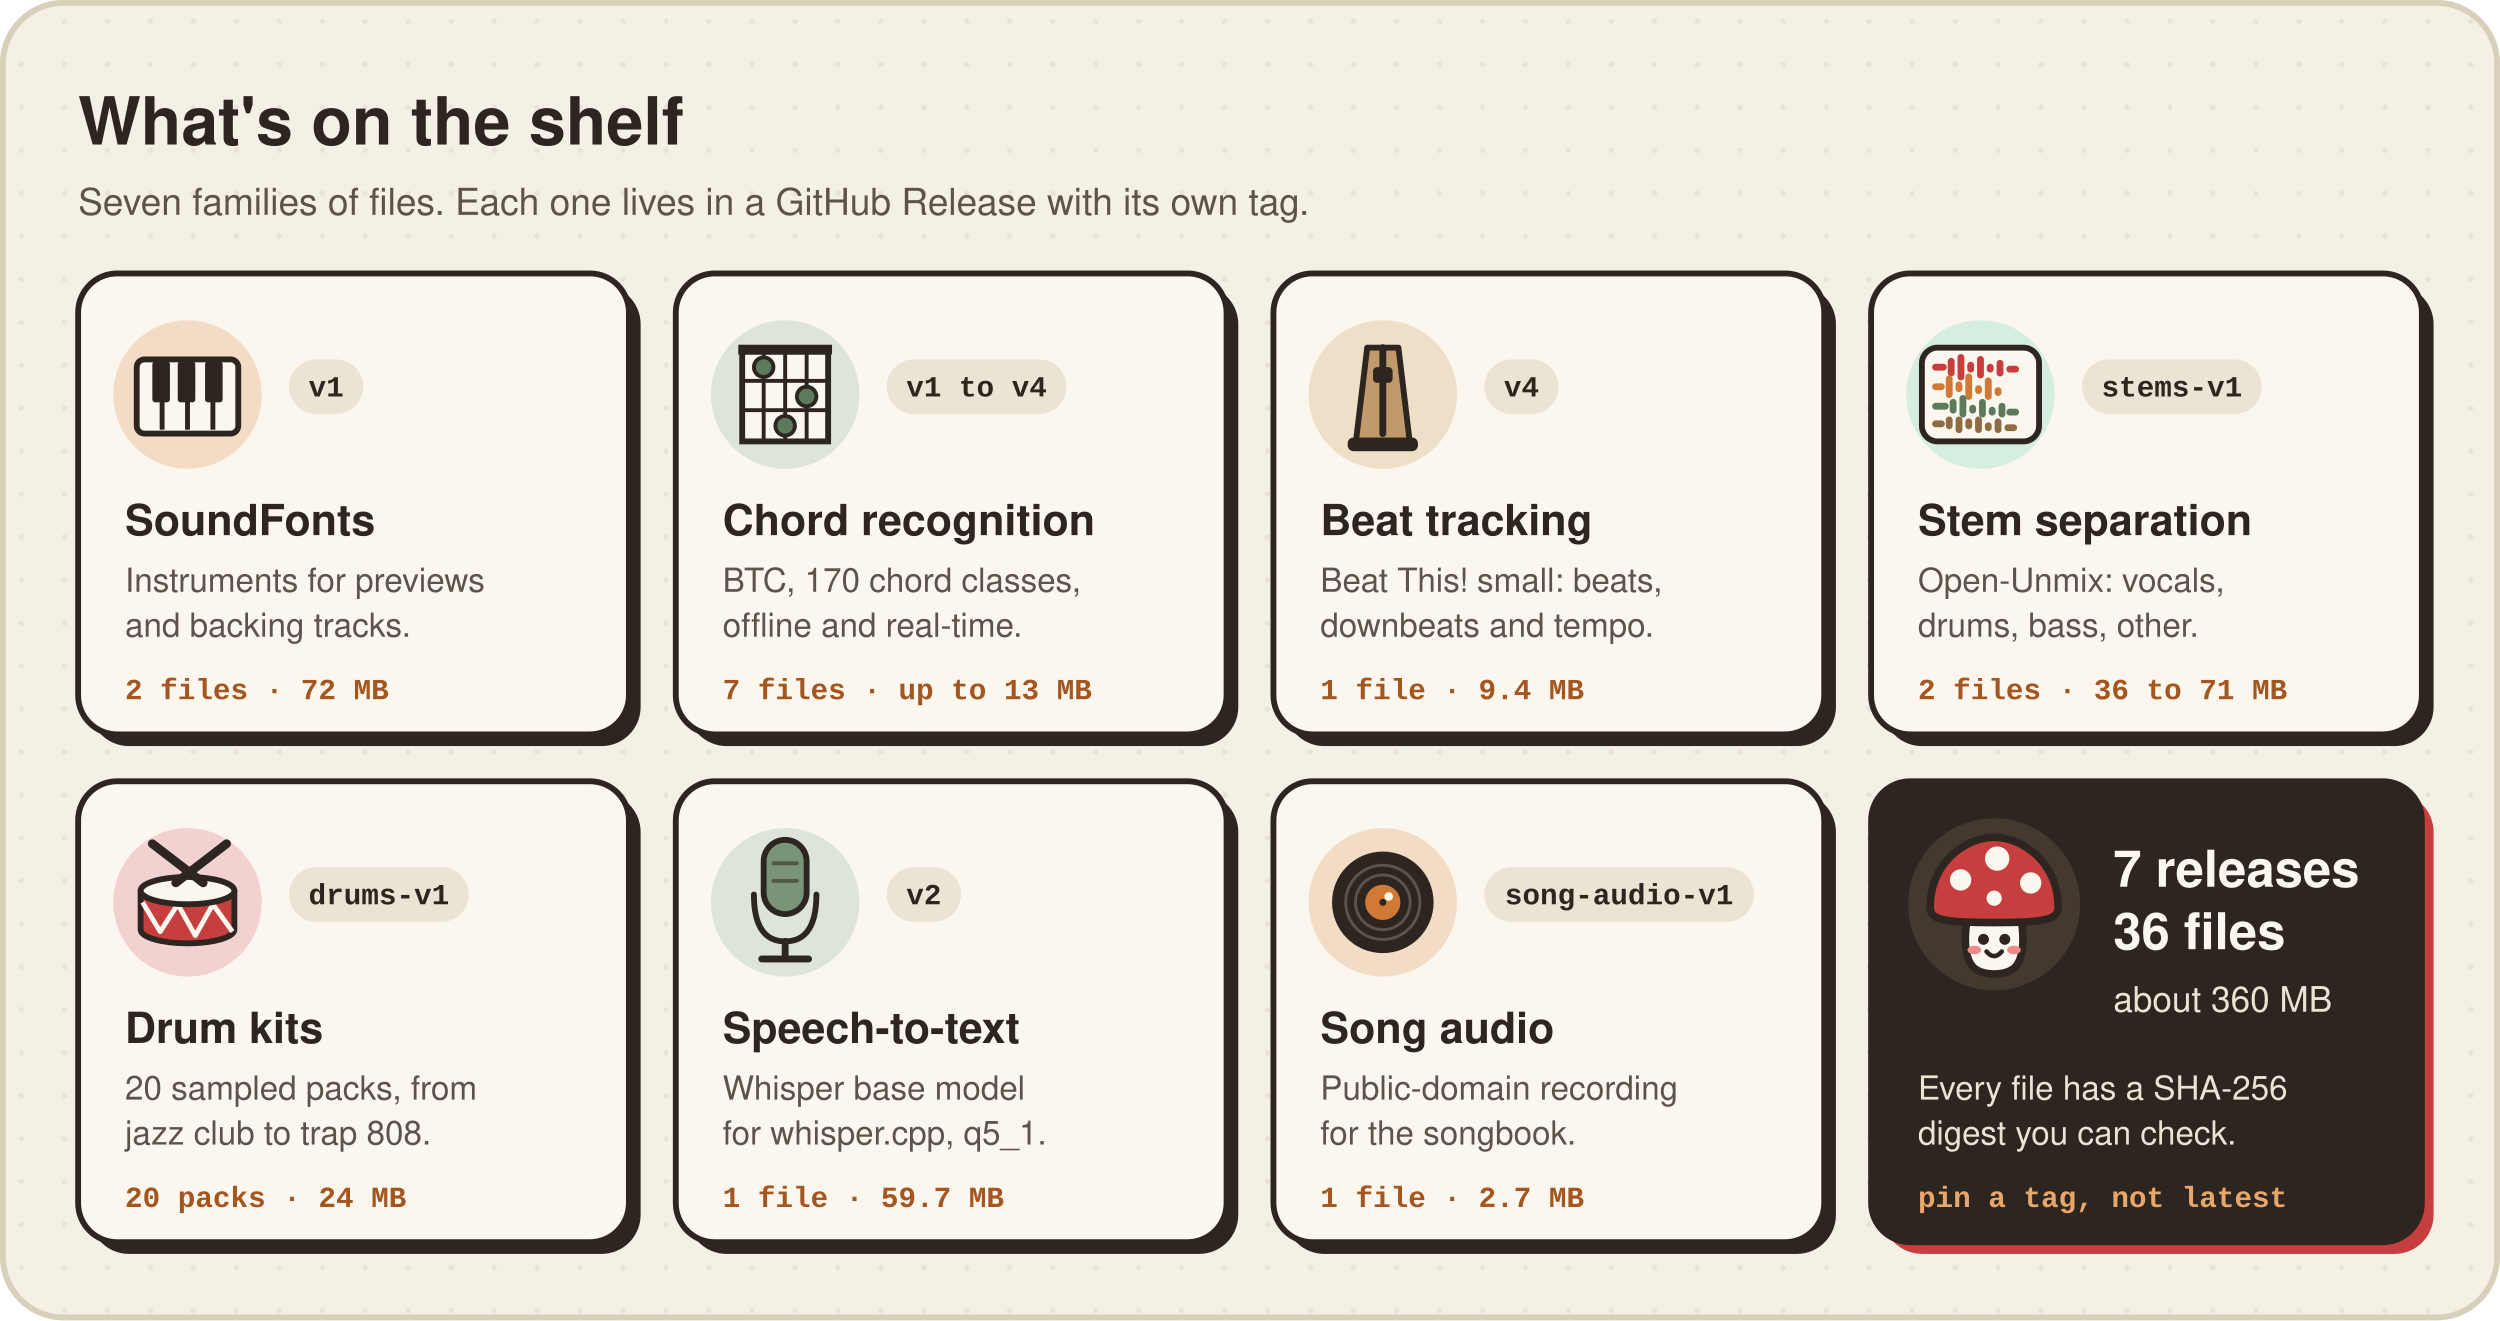
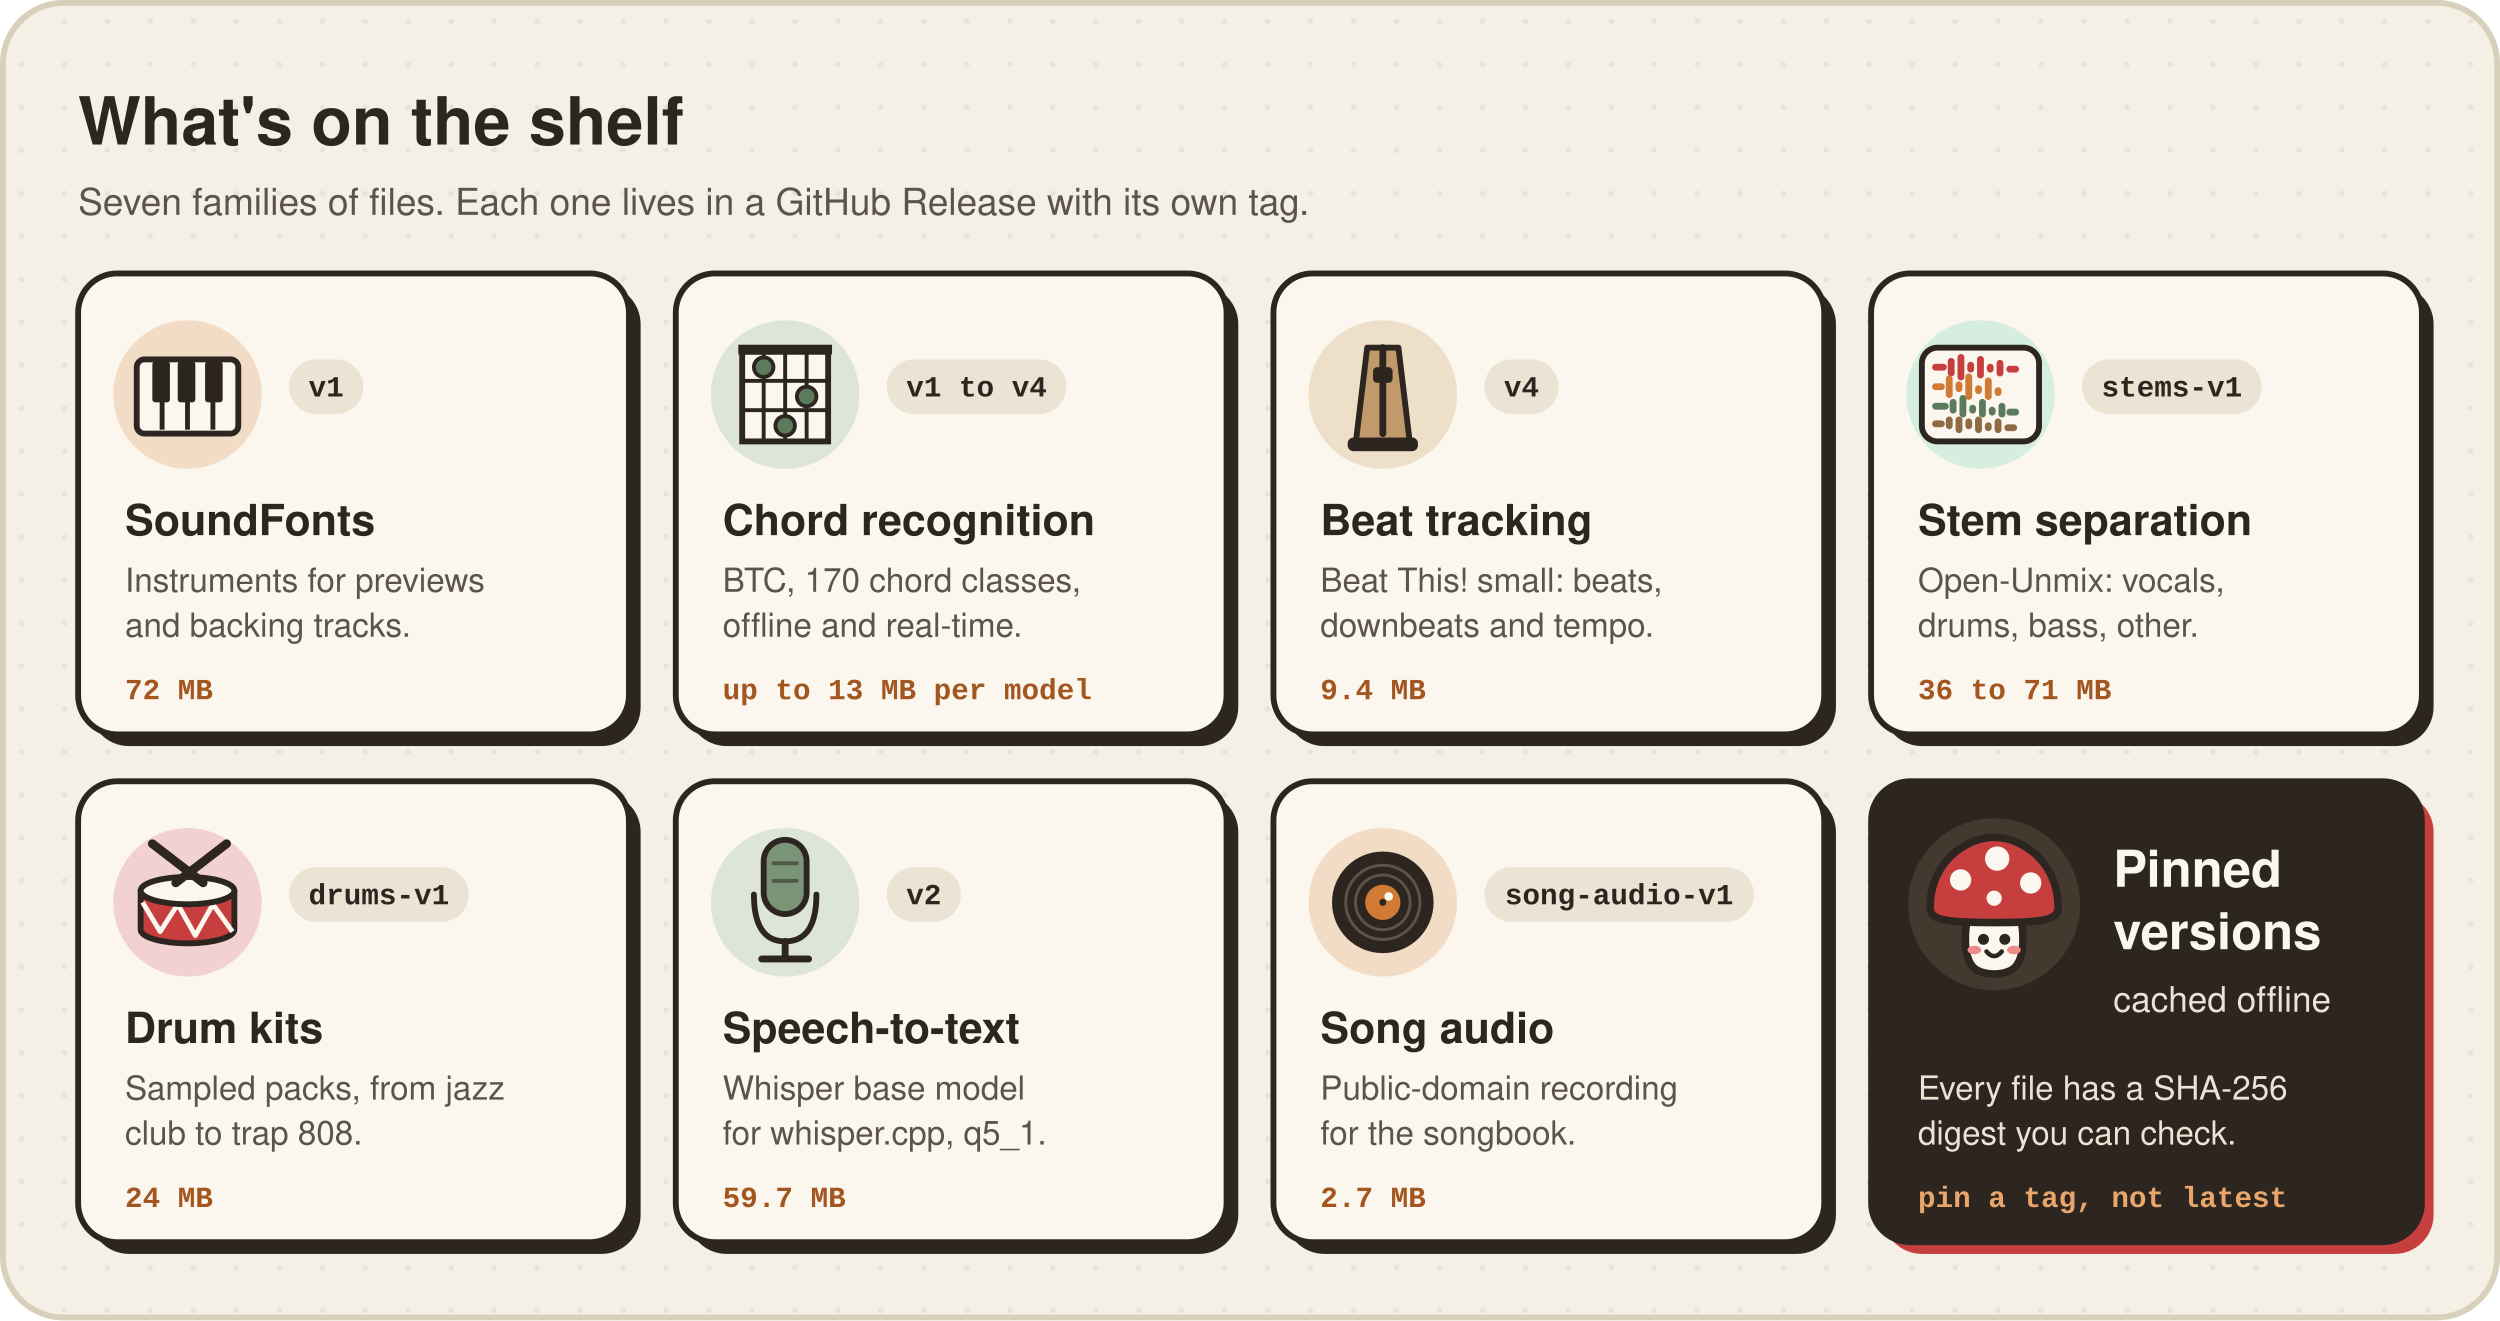
<svg xmlns="http://www.w3.org/2000/svg" viewBox="0 0 1280 676" width="1280" height="676" role="img" aria-labelledby="t d">
  <defs>
    <style>
      .sans { font-family: Manrope, -apple-system, BlinkMacSystemFont, "Segoe UI", Helvetica, Arial, sans-serif; }
      .mono { font-family: ui-monospace, SFMono-Regular, Menlo, Consolas, "Liberation Mono", monospace; }
      .swing { animation: swing 1.6s ease-in-out infinite alternate; transform-box: view-box; }
      .spin { animation: spin 6s linear infinite; transform-box: fill-box; transform-origin: center; }
      .lane { animation: lane 2.4s ease-in-out infinite; }
      .l2 { animation-delay: 0.6s; } .l3 { animation-delay: 1.2s; } .l4 { animation-delay: 1.8s; }
      .bob { animation: bob 3.6s ease-in-out infinite; }
      @keyframes swing { from { transform: rotate(-18deg); } to { transform: rotate(18deg); } }
      @keyframes spin { to { transform: rotate(360deg); } }
      @keyframes lane { 0%, 100% { opacity: 1; } 50% { opacity: 0.45; } }
      @keyframes bob { 0%, 100% { transform: translateY(0); } 50% { transform: translateY(-5px); } }
      @media (prefers-reduced-motion: reduce) { * { animation: none !important; } }
    </style>
    <pattern id="dots" width="22" height="22" patternUnits="userSpaceOnUse">
      <circle cx="11" cy="11" r="1.4" fill="#2D2620" opacity="0.07" />
    </pattern>
    <g id="card">
      <rect x="6" y="6" width="282" height="236" rx="20" fill="#2D2620" />
      <rect x="0" y="0" width="282" height="236" rx="20" fill="#FBF7EE" stroke="#2D2620" stroke-width="3" />
    </g>
    <g id="mush">
      <path d="M33 56 C30 70 30 86 37 92 C43 97 57 97 63 92 C70 86 70 70 67 56 Z" fill="#FBF7EE" stroke="#2D2620" stroke-width="5" stroke-linejoin="round" />
      <path d="M8 52 C8 22 32 6 50 6 C68 6 92 22 92 52 C92 60 84 62 50 62 C16 62 8 60 8 52 Z" fill="#C73E3F" stroke="#2D2620" stroke-width="5" stroke-linejoin="round" />
      <circle cx="28" cy="34" r="7" fill="#FBF7EE" />
      <circle cx="52" cy="20" r="8" fill="#FBF7EE" />
      <circle cx="74" cy="36" r="7" fill="#FBF7EE" />
      <circle cx="50" cy="46" r="5" fill="#FBF7EE" />
      <circle cx="43" cy="73" r="3.6" fill="#2D2620" />
      <circle cx="57" cy="73" r="3.6" fill="#2D2620" />
      <ellipse cx="37" cy="80" rx="4.5" ry="2.8" fill="#EE8A8A" />
      <ellipse cx="63" cy="80" rx="4.5" ry="2.8" fill="#EE8A8A" />
      <path d="M45 81 Q50 87 55 81" fill="none" stroke="#2D2620" stroke-width="3" stroke-linecap="round" />
    </g>
  </defs>
  <rect x="0" y="0" width="1280" height="676" rx="32" fill="#F5F0E6" />
  <rect x="0" y="0" width="1280" height="676" rx="32" fill="url(#dots)" />
  <rect x="1.5" y="1.5" width="1277" height="673" rx="31" fill="none" stroke="#D9D0BC" stroke-width="3" />
  <text x="40" y="74" class="sans" font-size="34" font-weight="800" fill="#2D2620">What's on the shelf</text>
  <text x="40" y="110" class="sans" font-size="19" fill="#5C544A">Seven families of files. Each one lives in a GitHub Release with its own tag.</text>
  <use href="#card" x="40" y="140" />
  <use href="#card" x="346" y="140" />
  <use href="#card" x="652" y="140" />
  <use href="#card" x="958" y="140" />
  <use href="#card" x="40" y="400" />
  <use href="#card" x="346" y="400" />
  <use href="#card" x="652" y="400" />
  <rect x="964" y="406" width="282" height="236" rx="20" fill="#C73E3F" />
  <rect x="958" y="400" width="282" height="236" rx="20" fill="#2D2620" stroke="#2D2620" stroke-width="3" />
  <circle cx="96" cy="202" r="38" fill="#F3DCC6" />
  <circle cx="402" cy="202" r="38" fill="#DCE5D8" />
  <circle cx="708" cy="202" r="38" fill="#EEDFC9" />
  <circle cx="1014" cy="202" r="38" fill="#D5EEDF" />
  <circle cx="96" cy="462" r="38" fill="#F2D2D0" />
  <circle cx="402" cy="462" r="38" fill="#DCE5D8" />
  <circle cx="708" cy="462" r="38" fill="#F3DCC6" />
  <rect x="70" y="184" width="52" height="38" rx="4" fill="#FBF7EE" stroke="#2D2620" stroke-width="3" />
  <path d="M83 186 V220 M96 186 V220 M109 186 V220" stroke="#2D2620" stroke-width="2.5" />
  <g fill="#2D2620">
    <rect x="78" y="185" width="9" height="21" rx="1.5" />
    <rect x="91" y="185" width="9" height="21" rx="1.5" />
    <rect x="105" y="185" width="9" height="21" rx="1.5" />
  </g>
  <rect x="380" y="180" width="44" height="46" fill="#FBF7EE" stroke="#2D2620" stroke-width="3" />
  <path d="M391 180 V226 M402 180 V226 M413 180 V226 M380 195 H424 M380 210 H424" stroke="#2D2620" stroke-width="2" />
  <path d="M378 179 H426" stroke="#2D2620" stroke-width="5" />
  <g fill="#5C7B5C" stroke="#2D2620" stroke-width="2">
    <circle cx="391" cy="188" r="5" />
    <circle cx="413" cy="203" r="5" />
    <circle cx="402" cy="218" r="5" />
  </g>
  <path d="M694 228 L700 178 H716 L722 228 Z" fill="#C19A6B" stroke="#2D2620" stroke-width="3" stroke-linejoin="round" />
  <g class="swing" style="transform-origin: 708px 222px">
    <path d="M708 222 V178" stroke="#2D2620" stroke-width="3.5" stroke-linecap="round" />
    <rect x="703" y="188" width="10" height="8" rx="2" fill="#2D2620" />
  </g>
  <rect x="690" y="224" width="36" height="7" rx="3" fill="#2D2620" />
  <rect x="984" y="178" width="60" height="48" rx="8" fill="#FBF7EE" stroke="#2D2620" stroke-width="3" />
  <g stroke-width="3.5" stroke-linecap="round" fill="none">
    <path class="lane" d="M991 188 h4 m4 -3 v6 m5 -8 v10 m5 -6 v2 m5 -5 v8 m5 -4 v1 m5 -3 v5 m5 -2 h3" stroke="#C73E3F" />
    <path class="lane l2" d="M991 198 h3 m4 -4 v8 m5 -5 v2 m5 -6 v10 m5 -4 v1 m5 -5 v8 m5 -3 v1 m5 h3" stroke="#D17A35" />
    <path class="lane l3" d="M991 208 h5 m4 -2 v4 m5 -6 v8 m5 -3 v1 m5 -4 v6 m5 -2 v1 m5 -3 v4 m4 -1 h3" stroke="#5C7B5C" />
    <path class="lane l4" d="M991 217 h3 m4 -2 v3 m5 -3 v5 m5 -4 v2 m5 -3 v5 m5 -2 v1 m5 -3 v4 m5 -1 h3" stroke="#8E6B42" />
  </g>
  <path d="M72 456 V476 A24 7 0 0 0 120 476 V456 Z" fill="#C73E3F" stroke="#2D2620" stroke-width="3" stroke-linejoin="round" />
  <polyline points="73,462 82,477 91,463 100,479 109,463 119,477" fill="none" stroke="#FBF7EE" stroke-width="2.5" stroke-linejoin="round" />
  <ellipse cx="96" cy="456" rx="24" ry="7" fill="#FBF7EE" stroke="#2D2620" stroke-width="3" />
  <path d="M78 432 L104 452 M116 432 L90 452" stroke="#2D2620" stroke-width="4.5" stroke-linecap="round" />
  <path d="M386 458 Q386 482 402 482 Q418 482 418 458" fill="none" stroke="#2D2620" stroke-width="3" stroke-linecap="round" />
  <path d="M402 482 V490 M390 491 H414" stroke="#2D2620" stroke-width="3.5" stroke-linecap="round" />
  <rect x="391" y="430" width="22" height="38" rx="11" fill="#7A9477" stroke="#2D2620" stroke-width="3" />
  <path d="M396 442 H408 M396 451 H408" stroke="#2D2620" stroke-width="2" stroke-linecap="round" opacity="0.55" />
  <g class="spin">
    <circle cx="708" cy="462" r="26" fill="#2D2620" />
    <circle cx="708" cy="462" r="19" fill="none" stroke="#5C544A" stroke-width="1.5" />
    <circle cx="708" cy="462" r="14" fill="none" stroke="#5C544A" stroke-width="1.5" />
    <circle cx="708" cy="462" r="9" fill="#D17A35" />
    <circle cx="711" cy="459" r="2.2" fill="#FBF7EE" />
    <circle cx="708" cy="462" r="1.8" fill="#2D2620" />
  </g>
  <g class="mono" font-size="15" font-weight="700" fill="#2D2620">
    <rect x="148" y="184" width="38" height="28" rx="14" fill="#EBE4D4" />
    <text x="167" y="203" text-anchor="middle">v1</text>
    <rect x="454" y="184" width="92" height="28" rx="14" fill="#EBE4D4" />
    <text x="500" y="203" text-anchor="middle">v1 to v4</text>
    <rect x="760" y="184" width="38" height="28" rx="14" fill="#EBE4D4" />
    <text x="779" y="203" text-anchor="middle">v4</text>
    <rect x="1066" y="184" width="92" height="28" rx="14" fill="#EBE4D4" />
    <text x="1112" y="203" text-anchor="middle">stems-v1</text>
    <rect x="148" y="444" width="92" height="28" rx="14" fill="#EBE4D4" />
    <text x="194" y="463" text-anchor="middle">drums-v1</text>
    <rect x="454" y="444" width="38" height="28" rx="14" fill="#EBE4D4" />
    <text x="473" y="463" text-anchor="middle">v2</text>
    <rect x="760" y="444" width="138" height="28" rx="14" fill="#EBE4D4" />
    <text x="829" y="463" text-anchor="middle">song-audio-v1</text>
  </g>
  <g class="sans">
    <g font-size="22" font-weight="800" fill="#2D2620">
      <text x="64" y="274">SoundFonts</text>
      <text x="370" y="274">Chord recognition</text>
      <text x="676" y="274">Beat tracking</text>
      <text x="982" y="274">Stem separation</text>
      <text x="64" y="534">Drum kits</text>
      <text x="370" y="534">Speech-to-text</text>
      <text x="676" y="534">Song audio</text>
    </g>
    <g font-size="17" fill="#5C544A">
      <text x="64" y="303">Instruments for previews</text>
      <text x="64" y="326">and backing tracks.</text>
      <text x="370" y="303">BTC, 170 chord classes,</text>
      <text x="370" y="326">offline and real-time.</text>
      <text x="676" y="303">Beat This! small: beats,</text>
      <text x="676" y="326">downbeats and tempo.</text>
      <text x="982" y="303">Open-Unmix: vocals,</text>
      <text x="982" y="326">drums, bass, other.</text>
-       <text x="64" y="563">20 sampled packs, from</text>
-       <text x="64" y="586">jazz club to trap 808.</text>
+       <text x="64" y="563">Sampled packs, from jazz</text>
+       <text x="64" y="586">club to trap 808.</text>
      <text x="370" y="563">Whisper base model</text>
      <text x="370" y="586">for whisper.cpp, q5_1.</text>
      <text x="676" y="563">Public-domain recording</text>
      <text x="676" y="586">for the songbook.</text>
    </g>
  </g>
  <g class="mono" font-size="15" font-weight="700" fill="#A3561F">
-     <text x="64" y="358">2 files · 72 MB</text>
-     <text x="370" y="358">7 files · up to 13 MB</text>
-     <text x="676" y="358">1 file · 9.4 MB</text>
-     <text x="982" y="358">2 files · 36 to 71 MB</text>
-     <text x="64" y="618">20 packs · 24 MB</text>
-     <text x="370" y="618">1 file · 59.7 MB</text>
-     <text x="676" y="618">1 file · 2.7 MB</text>
+     <text x="64" y="358">72 MB</text>
+     <text x="370" y="358">up to 13 MB per model</text>
+     <text x="676" y="358">9.4 MB</text>
+     <text x="982" y="358">36 to 71 MB</text>
+     <text x="64" y="618">24 MB</text>
+     <text x="370" y="618">59.7 MB</text>
+     <text x="676" y="618">2.7 MB</text>
  </g>
  <circle cx="1021" cy="463" r="44" fill="#43392F" />
  <g class="bob">
    <use href="#mush" transform="translate(982 424) scale(0.78)" />
  </g>
  <g class="sans" fill="#FBF7EE">
-     <text x="1082" y="454" font-size="26" font-weight="800">7 releases</text>
-     <text x="1082" y="486" font-size="26" font-weight="800">36 files</text>
-     <text x="1082" y="518" font-size="18" fill="#EBE4D4">about 360 MB</text>
+     <text x="1082" y="454" font-size="26" font-weight="800">Pinned</text>
+     <text x="1082" y="486" font-size="26" font-weight="800">versions</text>
+     <text x="1082" y="518" font-size="18" fill="#EBE4D4">cached offline</text>
  </g>
  <g class="sans" font-size="17" fill="#EBE4D4">
    <text x="982" y="563">Every file has a SHA-256</text>
    <text x="982" y="586">digest you can check.</text>
  </g>
  <text x="982" y="618" class="mono" font-size="15" font-weight="700" fill="#E9A66B">pin a tag, not latest</text>
</svg>
